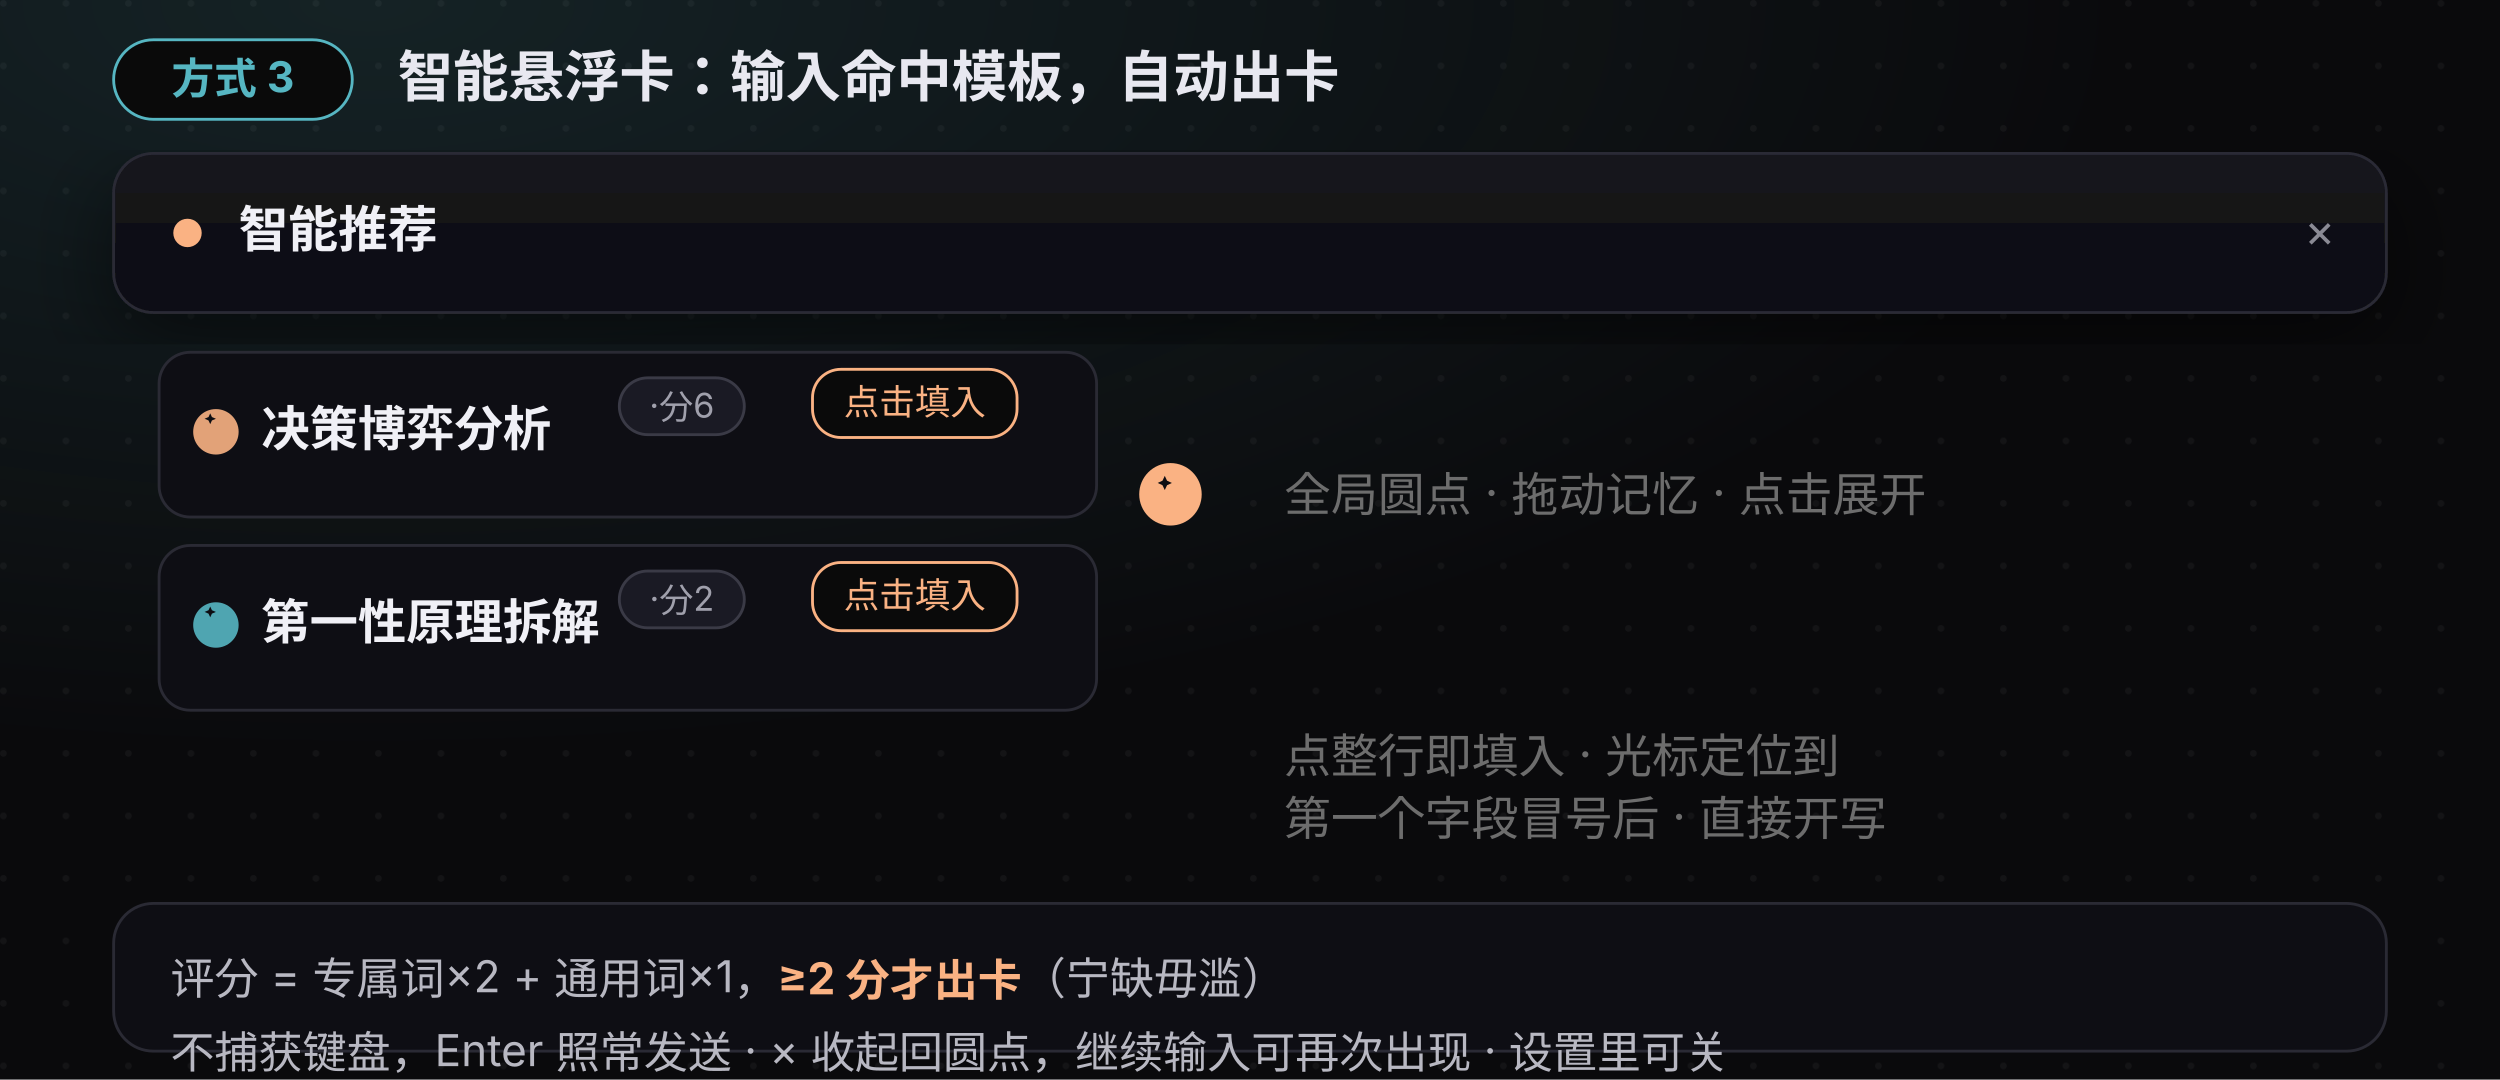
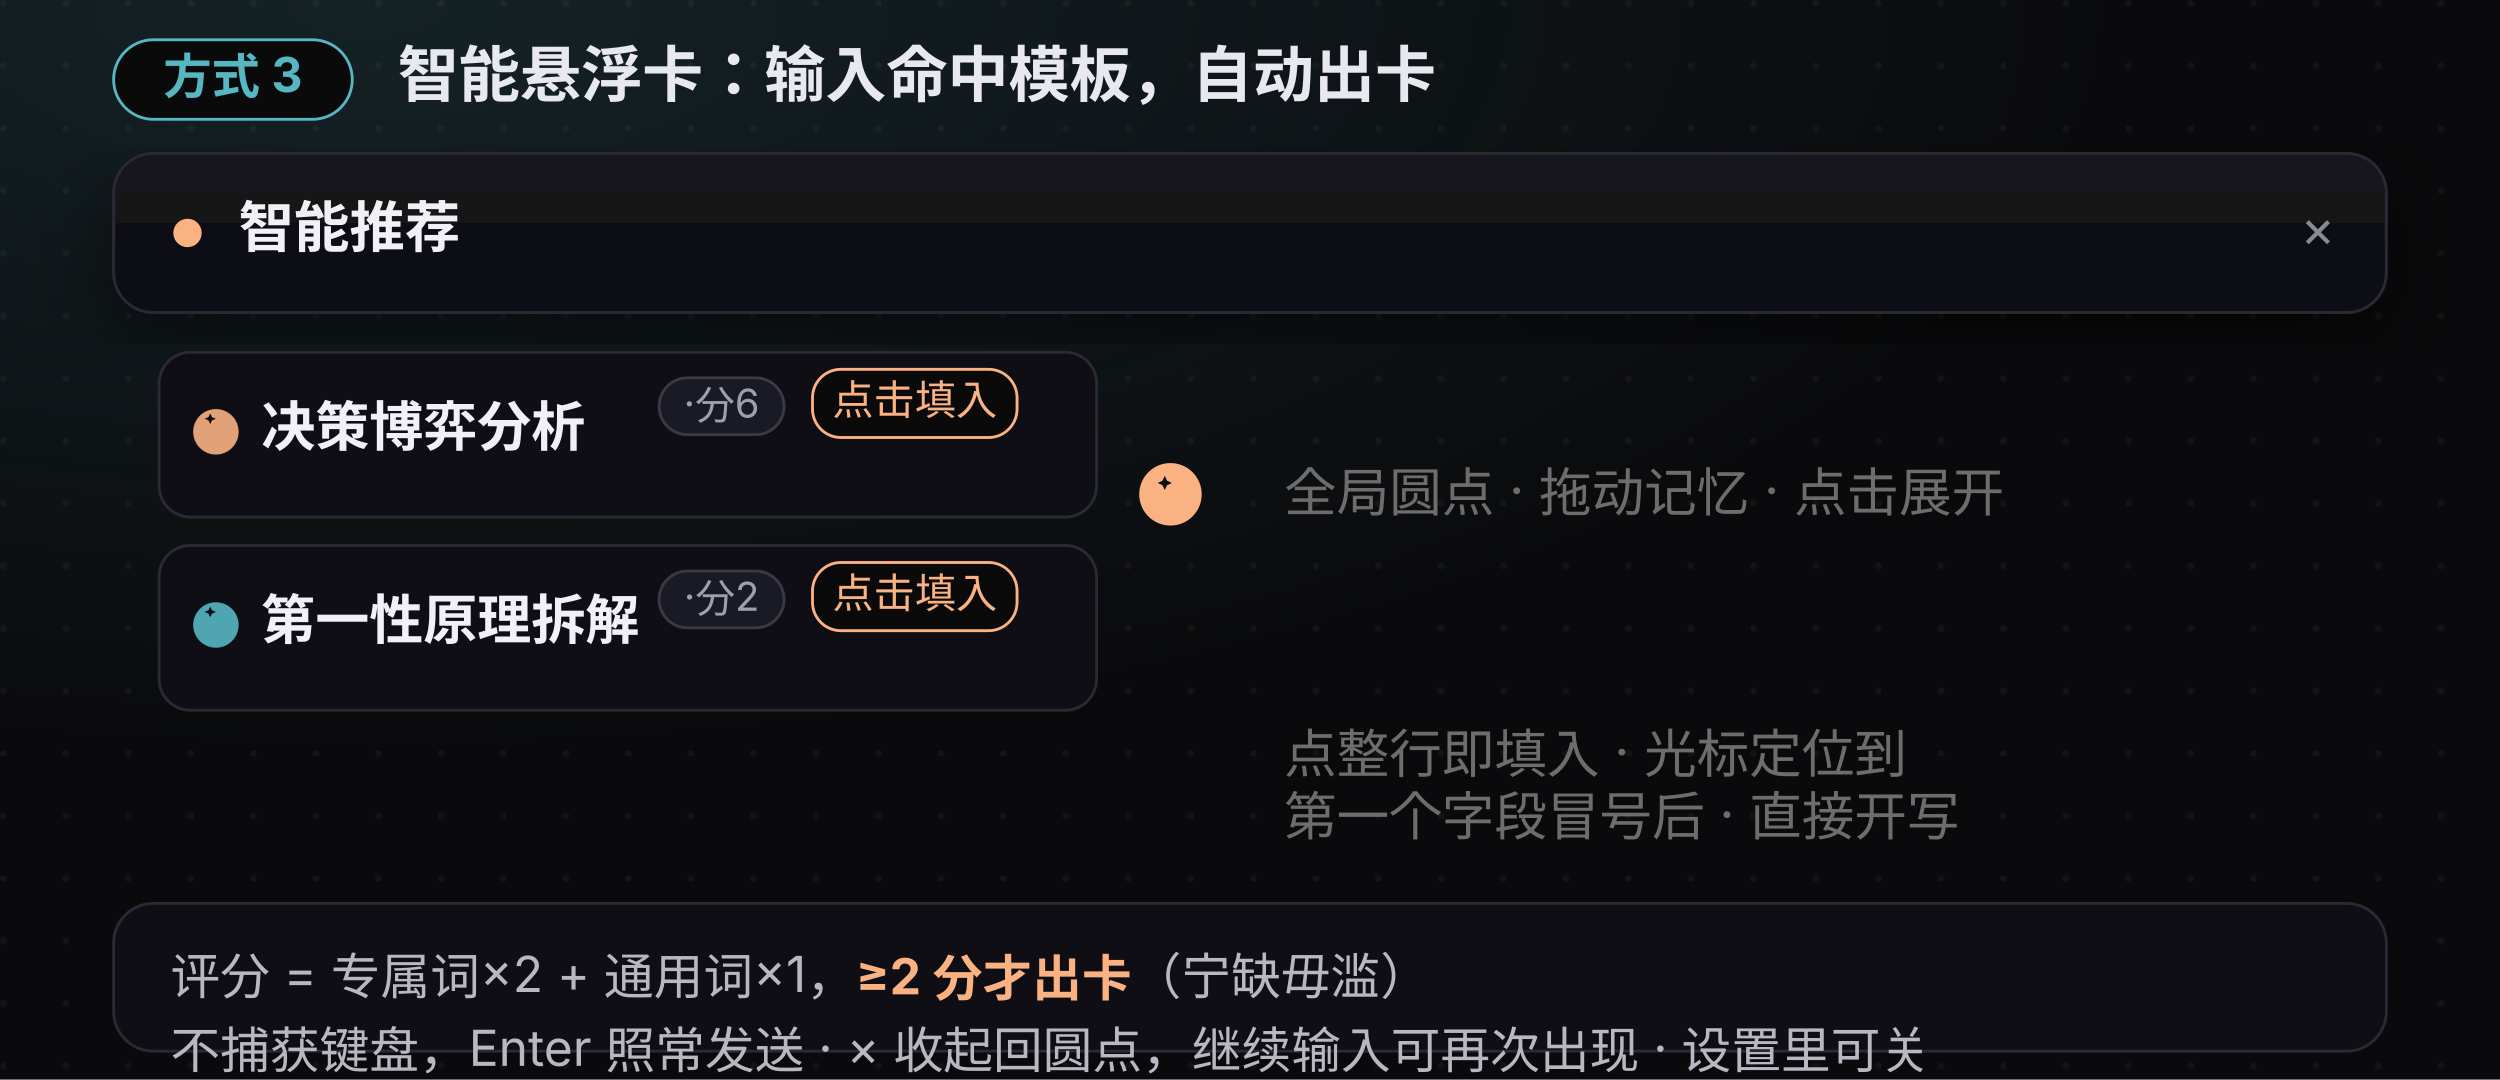
<svg xmlns="http://www.w3.org/2000/svg" width="880" height="380" viewBox="0 0 880 380">
  <defs>
    <radialGradient id="so" cx="15%" cy="0%" r="70%">
      <stop offset="0%" stop-color="#56B6C2" stop-opacity="0.14" />
      <stop offset="100%" stop-color="#56B6C2" stop-opacity="0" />
    </radialGradient>
    <linearGradient id="sg" x1="0" y1="0" x2="0" y2="1">
      <stop offset="0%" stop-color="#15151c" />
      <stop offset="100%" stop-color="#0d0d12" />
    </linearGradient>
    <filter id="sglow" x="-20%" y="-20%" width="140%" height="140%">
      <feDropShadow dx="0" dy="10" stdDeviation="16" flood-color="#000" flood-opacity="0.55" />
    </filter>
    <pattern id="sdots" width="22" height="22" patternUnits="userSpaceOnUse">
      <circle cx="1.2" cy="1.2" r="1.2" fill="#fff" opacity="0.04" />
    </pattern>
  </defs>
  <rect width="100%" height="100%" fill="#0a0a0c" />
  <rect width="100%" height="100%" fill="url(#so)" />
  <rect width="100%" height="100%" fill="url(#sdots)" />
  <rect x="40" y="14" width="84" height="28" rx="14" fill="#0A0A0A" stroke="#56B6C2" />
-   <text x="82" y="33" text-anchor="middle" font-family="-apple-system,Segoe UI,Microsoft YaHei,PingFang SC,sans-serif" font-size="15" font-weight="700" fill="#56B6C2">方式 3</text>
-   <text x="140" y="34" font-family="-apple-system,Segoe UI,Microsoft YaHei,PingFang SC,sans-serif" font-size="19.5" font-weight="700" fill="#e8e8f0">智能悬浮卡：输入命中模板，自动出卡</text>
+   <text x="82" y="33" text-anchor="middle" font-family="-apple-system,Segoe UI,Microsoft YaHei,PingFang SC,sans-serif" font-size="17" font-weight="700" fill="#56B6C2">方式 3</text>
+   <text x="140" y="34" font-family="-apple-system,Segoe UI,Microsoft YaHei,PingFang SC,sans-serif" font-size="21.5" font-weight="700" fill="#e8e8f0">智能悬浮卡：输入命中模板，自动出卡</text>
  <rect x="40" y="54" width="800" height="56" rx="14" fill="url(#sg)" stroke="#2a2a34" filter="url(#sglow)" />
  <circle cx="66" cy="82" r="5" fill="#FAB283" />
-   <text x="84" y="87" font-family="-apple-system,Segoe UI,Microsoft YaHei,PingFang SC,sans-serif" font-size="17.5" font-weight="700" fill="#f0f0f6">智能推荐</text>
-   <text x="822" y="87" text-anchor="end" font-family="-apple-system,Segoe UI,Microsoft YaHei,PingFang SC,sans-serif" font-size="16.5" fill="#8a8a94">×</text>
+   <text x="84" y="87" font-family="-apple-system,Segoe UI,Microsoft YaHei,PingFang SC,sans-serif" font-size="19.5" font-weight="700" fill="#f0f0f6">智能推荐</text>
+   <text x="822" y="87" text-anchor="end" font-family="-apple-system,Segoe UI,Microsoft YaHei,PingFang SC,sans-serif" font-size="18.5" fill="#8a8a94">×</text>
  <rect x="56" y="124" width="330" height="58" rx="11" fill="#0e0e14" stroke="#2a2a34" />
  <circle cx="76" cy="152" r="8" fill="#FAB283" opacity="0.9" />
  <path d="M74 145.5l.6 1.3 1.4.6-1.4.6-.6 1.3-.6-1.3-1.4-.6 1.4-.6z" fill="#0d0d12" />
-   <text x="92" y="157" font-family="-apple-system,Segoe UI,Microsoft YaHei,PingFang SC,sans-serif" font-size="17" font-weight="600" fill="#f0f0f6">决策博弈分析</text>
-   <rect x="218" y="133" width="44" height="20" rx="10" fill="#1a1a24" stroke="#3a3a46" />
-   <text x="240" y="147" text-anchor="middle" font-family="-apple-system,Segoe UI,Microsoft YaHei,PingFang SC,sans-serif" font-size="12" fill="#a0a0ac">·分6</text>
+   <text x="92" y="157" font-family="-apple-system,Segoe UI,Microsoft YaHei,PingFang SC,sans-serif" font-size="19" font-weight="600" fill="#f0f0f6">决策博弈分析</text>
+   <rect x="232" y="133" width="44" height="20" rx="10" fill="#1a1a24" stroke="#3a3a46" />
+   <text x="254" y="147" text-anchor="middle" font-family="-apple-system,Segoe UI,Microsoft YaHei,PingFang SC,sans-serif" font-size="14" fill="#a0a0ac">·分6</text>
  <rect x="286" y="130" width="72" height="24" rx="10" fill="#0A0A0A" stroke="#FAB283" />
-   <text x="322" y="146" text-anchor="middle" font-family="-apple-system,Segoe UI,Microsoft YaHei,PingFang SC,sans-serif" font-size="12.5" fill="#FAB283">点击填入</text>
+   <text x="322" y="146" text-anchor="middle" font-family="-apple-system,Segoe UI,Microsoft YaHei,PingFang SC,sans-serif" font-size="14.5" fill="#FAB283">点击填入</text>
  <rect x="56" y="192" width="330" height="58" rx="11" fill="#0e0e14" stroke="#2a2a34" />
  <circle cx="76" cy="220" r="8" fill="#56B6C2" opacity="0.9" />
  <path d="M74 213.5l.6 1.3 1.4.6-1.4.6-.6 1.3-.6-1.3-1.4-.6 1.4-.6z" fill="#0d0d12" />
-   <text x="92" y="225" font-family="-apple-system,Segoe UI,Microsoft YaHei,PingFang SC,sans-serif" font-size="17" font-weight="600" fill="#f0f0f6">第一性原理拆解</text>
-   <rect x="218" y="201" width="44" height="20" rx="10" fill="#1a1a24" stroke="#3a3a46" />
-   <text x="240" y="215" text-anchor="middle" font-family="-apple-system,Segoe UI,Microsoft YaHei,PingFang SC,sans-serif" font-size="12" fill="#a0a0ac">·分2</text>
+   <text x="92" y="225" font-family="-apple-system,Segoe UI,Microsoft YaHei,PingFang SC,sans-serif" font-size="19" font-weight="600" fill="#f0f0f6">第一性原理拆解</text>
+   <rect x="232" y="201" width="44" height="20" rx="10" fill="#1a1a24" stroke="#3a3a46" />
+   <text x="254" y="215" text-anchor="middle" font-family="-apple-system,Segoe UI,Microsoft YaHei,PingFang SC,sans-serif" font-size="14" fill="#a0a0ac">·分2</text>
  <rect x="286" y="198" width="72" height="24" rx="10" fill="#0A0A0A" stroke="#FAB283" />
-   <text x="322" y="214" text-anchor="middle" font-family="-apple-system,Segoe UI,Microsoft YaHei,PingFang SC,sans-serif" font-size="12.5" fill="#FAB283">点击填入</text>
+   <text x="322" y="214" text-anchor="middle" font-family="-apple-system,Segoe UI,Microsoft YaHei,PingFang SC,sans-serif" font-size="14.5" fill="#FAB283">点击填入</text>
  <circle cx="412" cy="174" r="11" fill="#FAB283" />
  <path d="M410 167.5l.8 1.7 1.7.8-1.7.8-.8 1.7-.8-1.7-1.7-.8 1.7-.8z" fill="#0d0d12" />
-   <text x="452" y="180" font-family="-apple-system,Segoe UI,Microsoft YaHei,PingFang SC,sans-serif" font-size="16.5" fill="#6d6d6d">全局圆点 · 拖动记忆 · 点击展开</text>
-   <text x="452" y="272" font-family="-apple-system,Segoe UI,Microsoft YaHei,PingFang SC,sans-serif" font-size="16.5" fill="#6d6d6d">点整行即填入 · 光标定位到</text>
-   <text x="452" y="294" font-family="-apple-system,Segoe UI,Microsoft YaHei,PingFang SC,sans-serif" font-size="16.5" fill="#6d6d6d">第一个字段冒号后 · 直接开写</text>
+   <text x="452" y="180" font-family="-apple-system,Segoe UI,Microsoft YaHei,PingFang SC,sans-serif" font-size="18.5" fill="#6d6d6d">全局圆点 · 拖动记忆 · 点击展开</text>
+   <text x="452" y="272" font-family="-apple-system,Segoe UI,Microsoft YaHei,PingFang SC,sans-serif" font-size="18.5" fill="#6d6d6d">点整行即填入 · 光标定位到</text>
+   <text x="452" y="294" font-family="-apple-system,Segoe UI,Microsoft YaHei,PingFang SC,sans-serif" font-size="18.5" fill="#6d6d6d">第一个字段冒号后 · 直接开写</text>
  <rect x="40" y="318" width="800" height="52" rx="14" fill="#0e0e14" stroke="#2a2a34" />
-   <text x="60" y="350" font-family="-apple-system,Segoe UI,Microsoft YaHei,PingFang SC,Noto Sans SC,sans-serif" font-size="15.5" fill="#b8b8c2">评分 = 专属词×2 + 通用词×1，<tspan fill="#FAB283" font-weight="700">≥2 分才出卡</tspan>（宁缺毋滥）</text>
-   <text x="60" y="376" font-family="-apple-system,Segoe UI,Microsoft YaHei,PingFang SC,Noto Sans SC,sans-serif" font-size="15.5" fill="#b8b8c2">不捕获键盘，Enter 照常发送 · × 收起回圆点，继续输入可再次出现 · 设置里可关</text>
+   <text x="60" y="350" font-family="-apple-system,Segoe UI,Microsoft YaHei,PingFang SC,Noto Sans SC,sans-serif" font-size="17.5" fill="#b8b8c2">评分 = 专属词×2 + 通用词×1，<tspan fill="#FAB283" font-weight="700">≥2 分才出卡</tspan>（宁缺毋滥）</text>
+   <text x="60" y="376" font-family="-apple-system,Segoe UI,Microsoft YaHei,PingFang SC,Noto Sans SC,sans-serif" font-size="17.5" fill="#b8b8c2">不捕获键盘，Enter 照常发送 · × 收起回圆点，继续输入可再次出现 · 设置里可关</text>
</svg>
